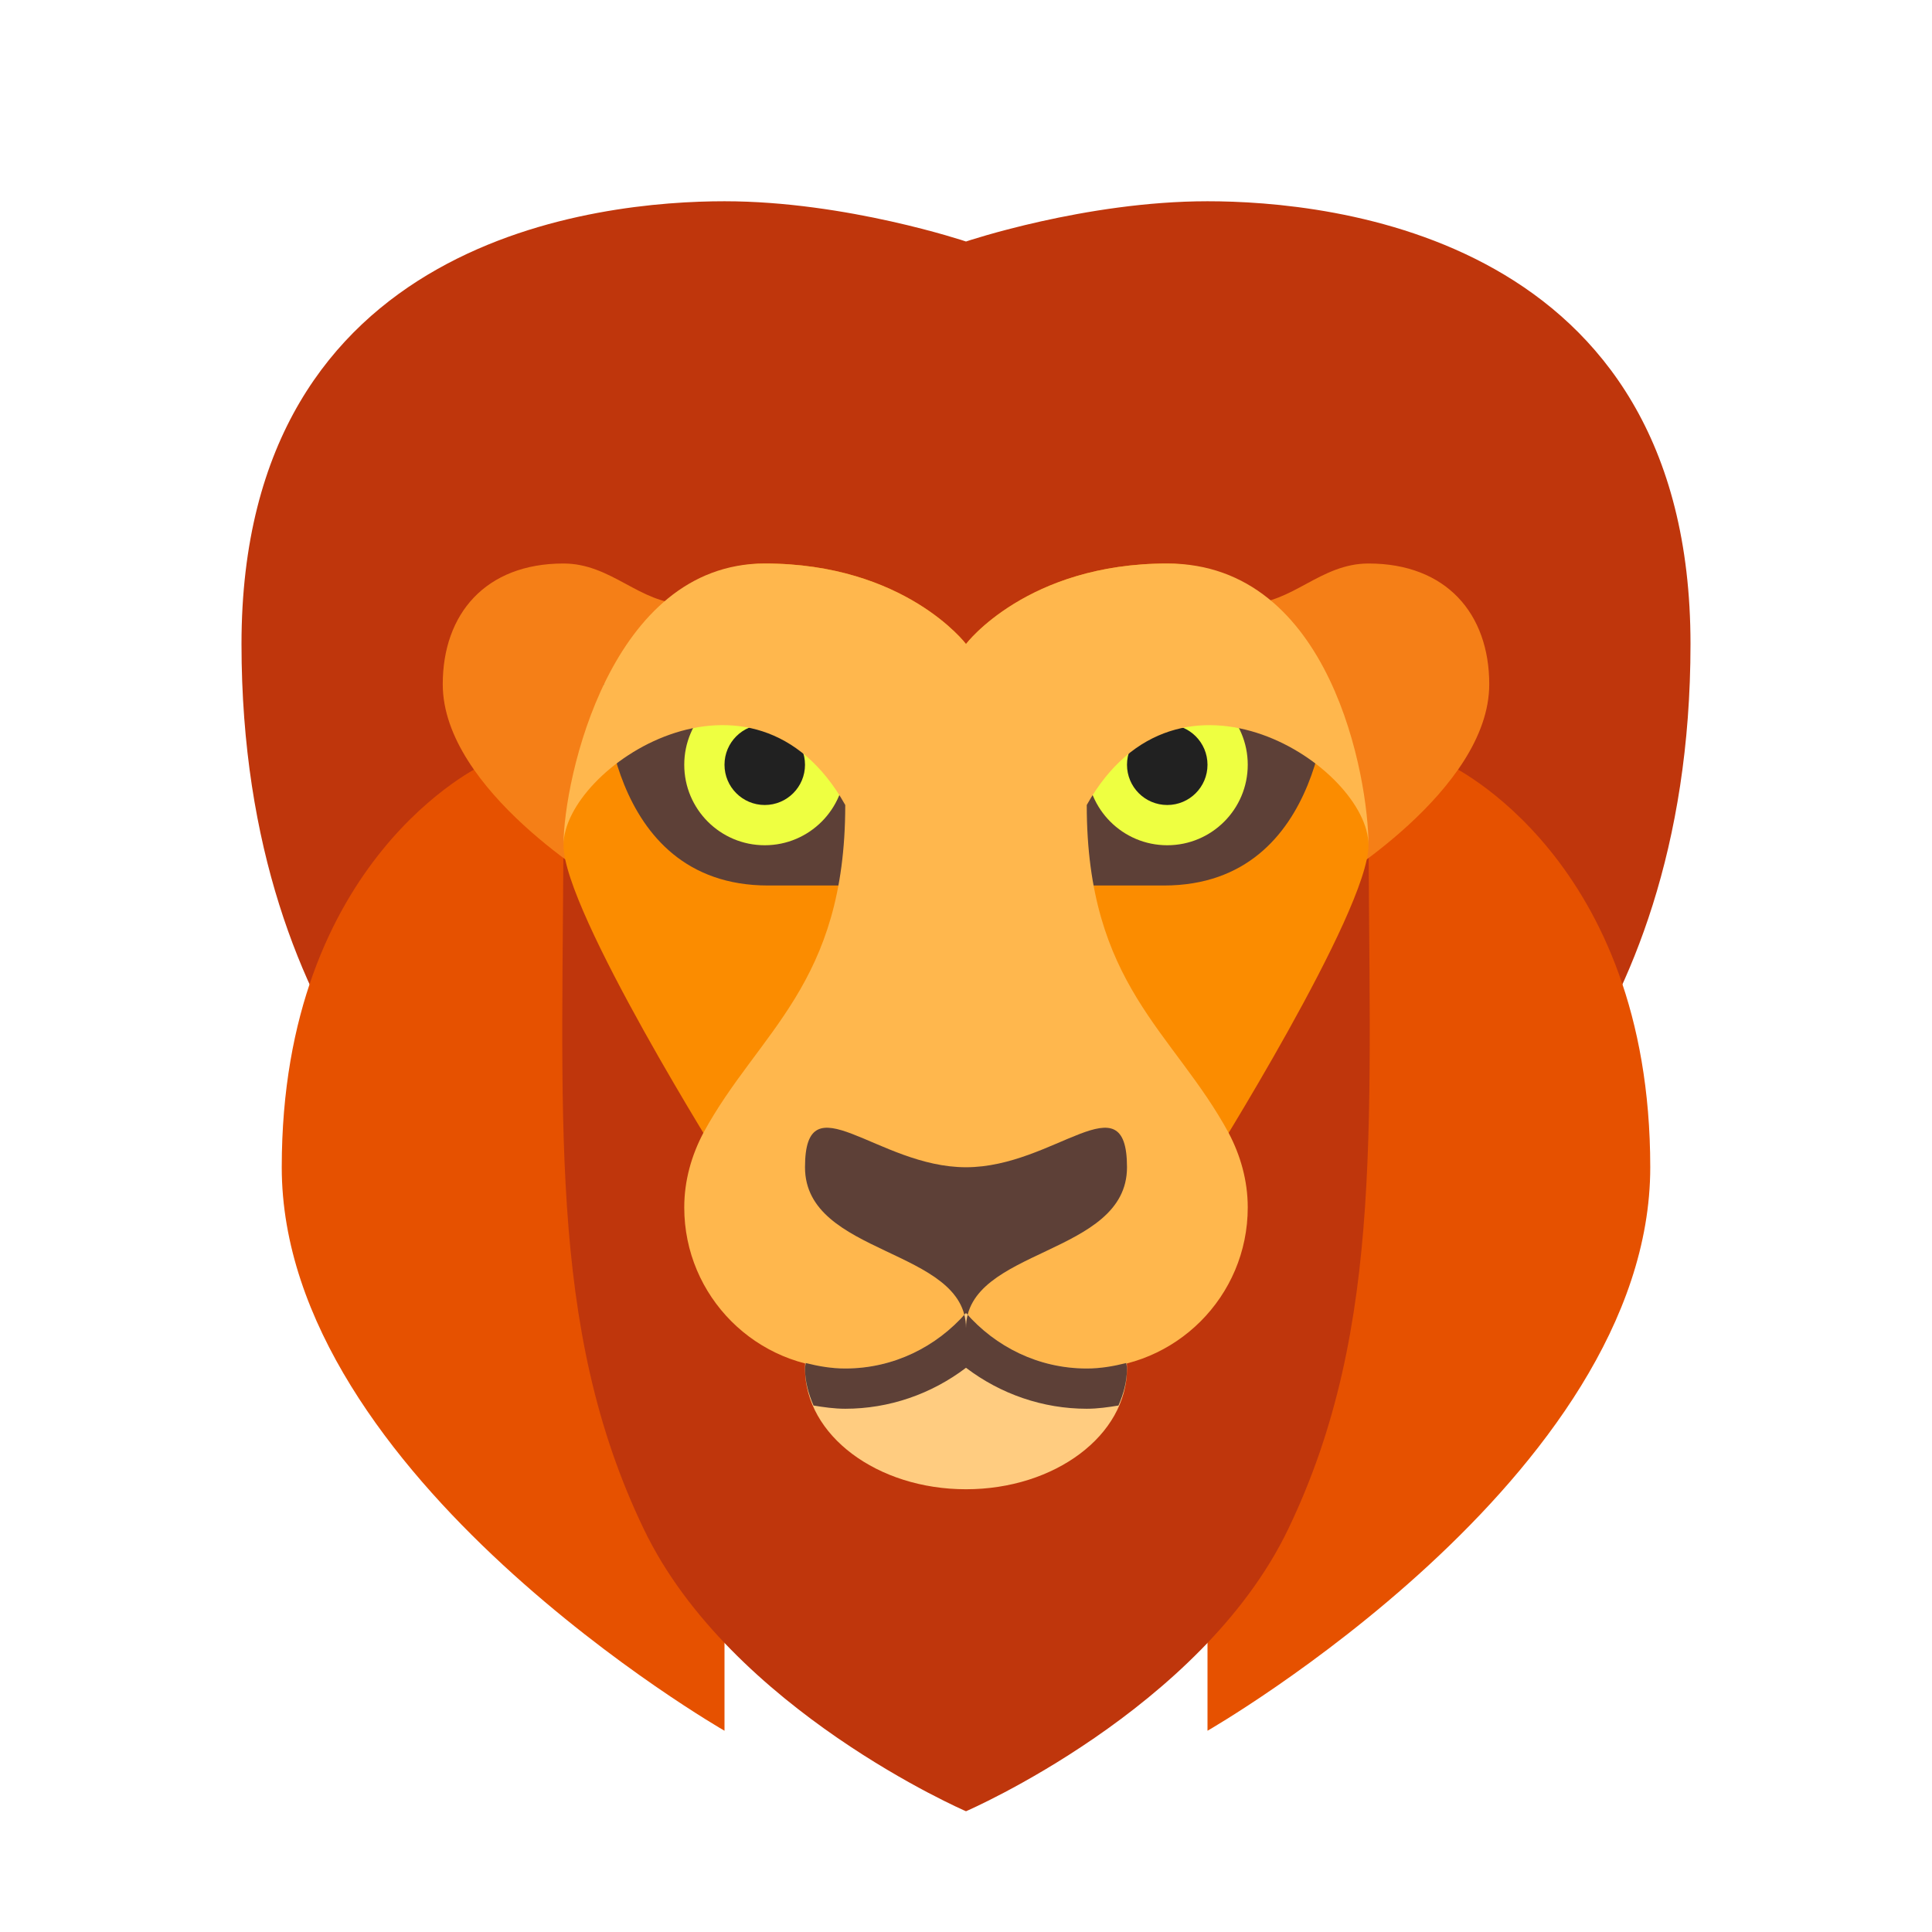
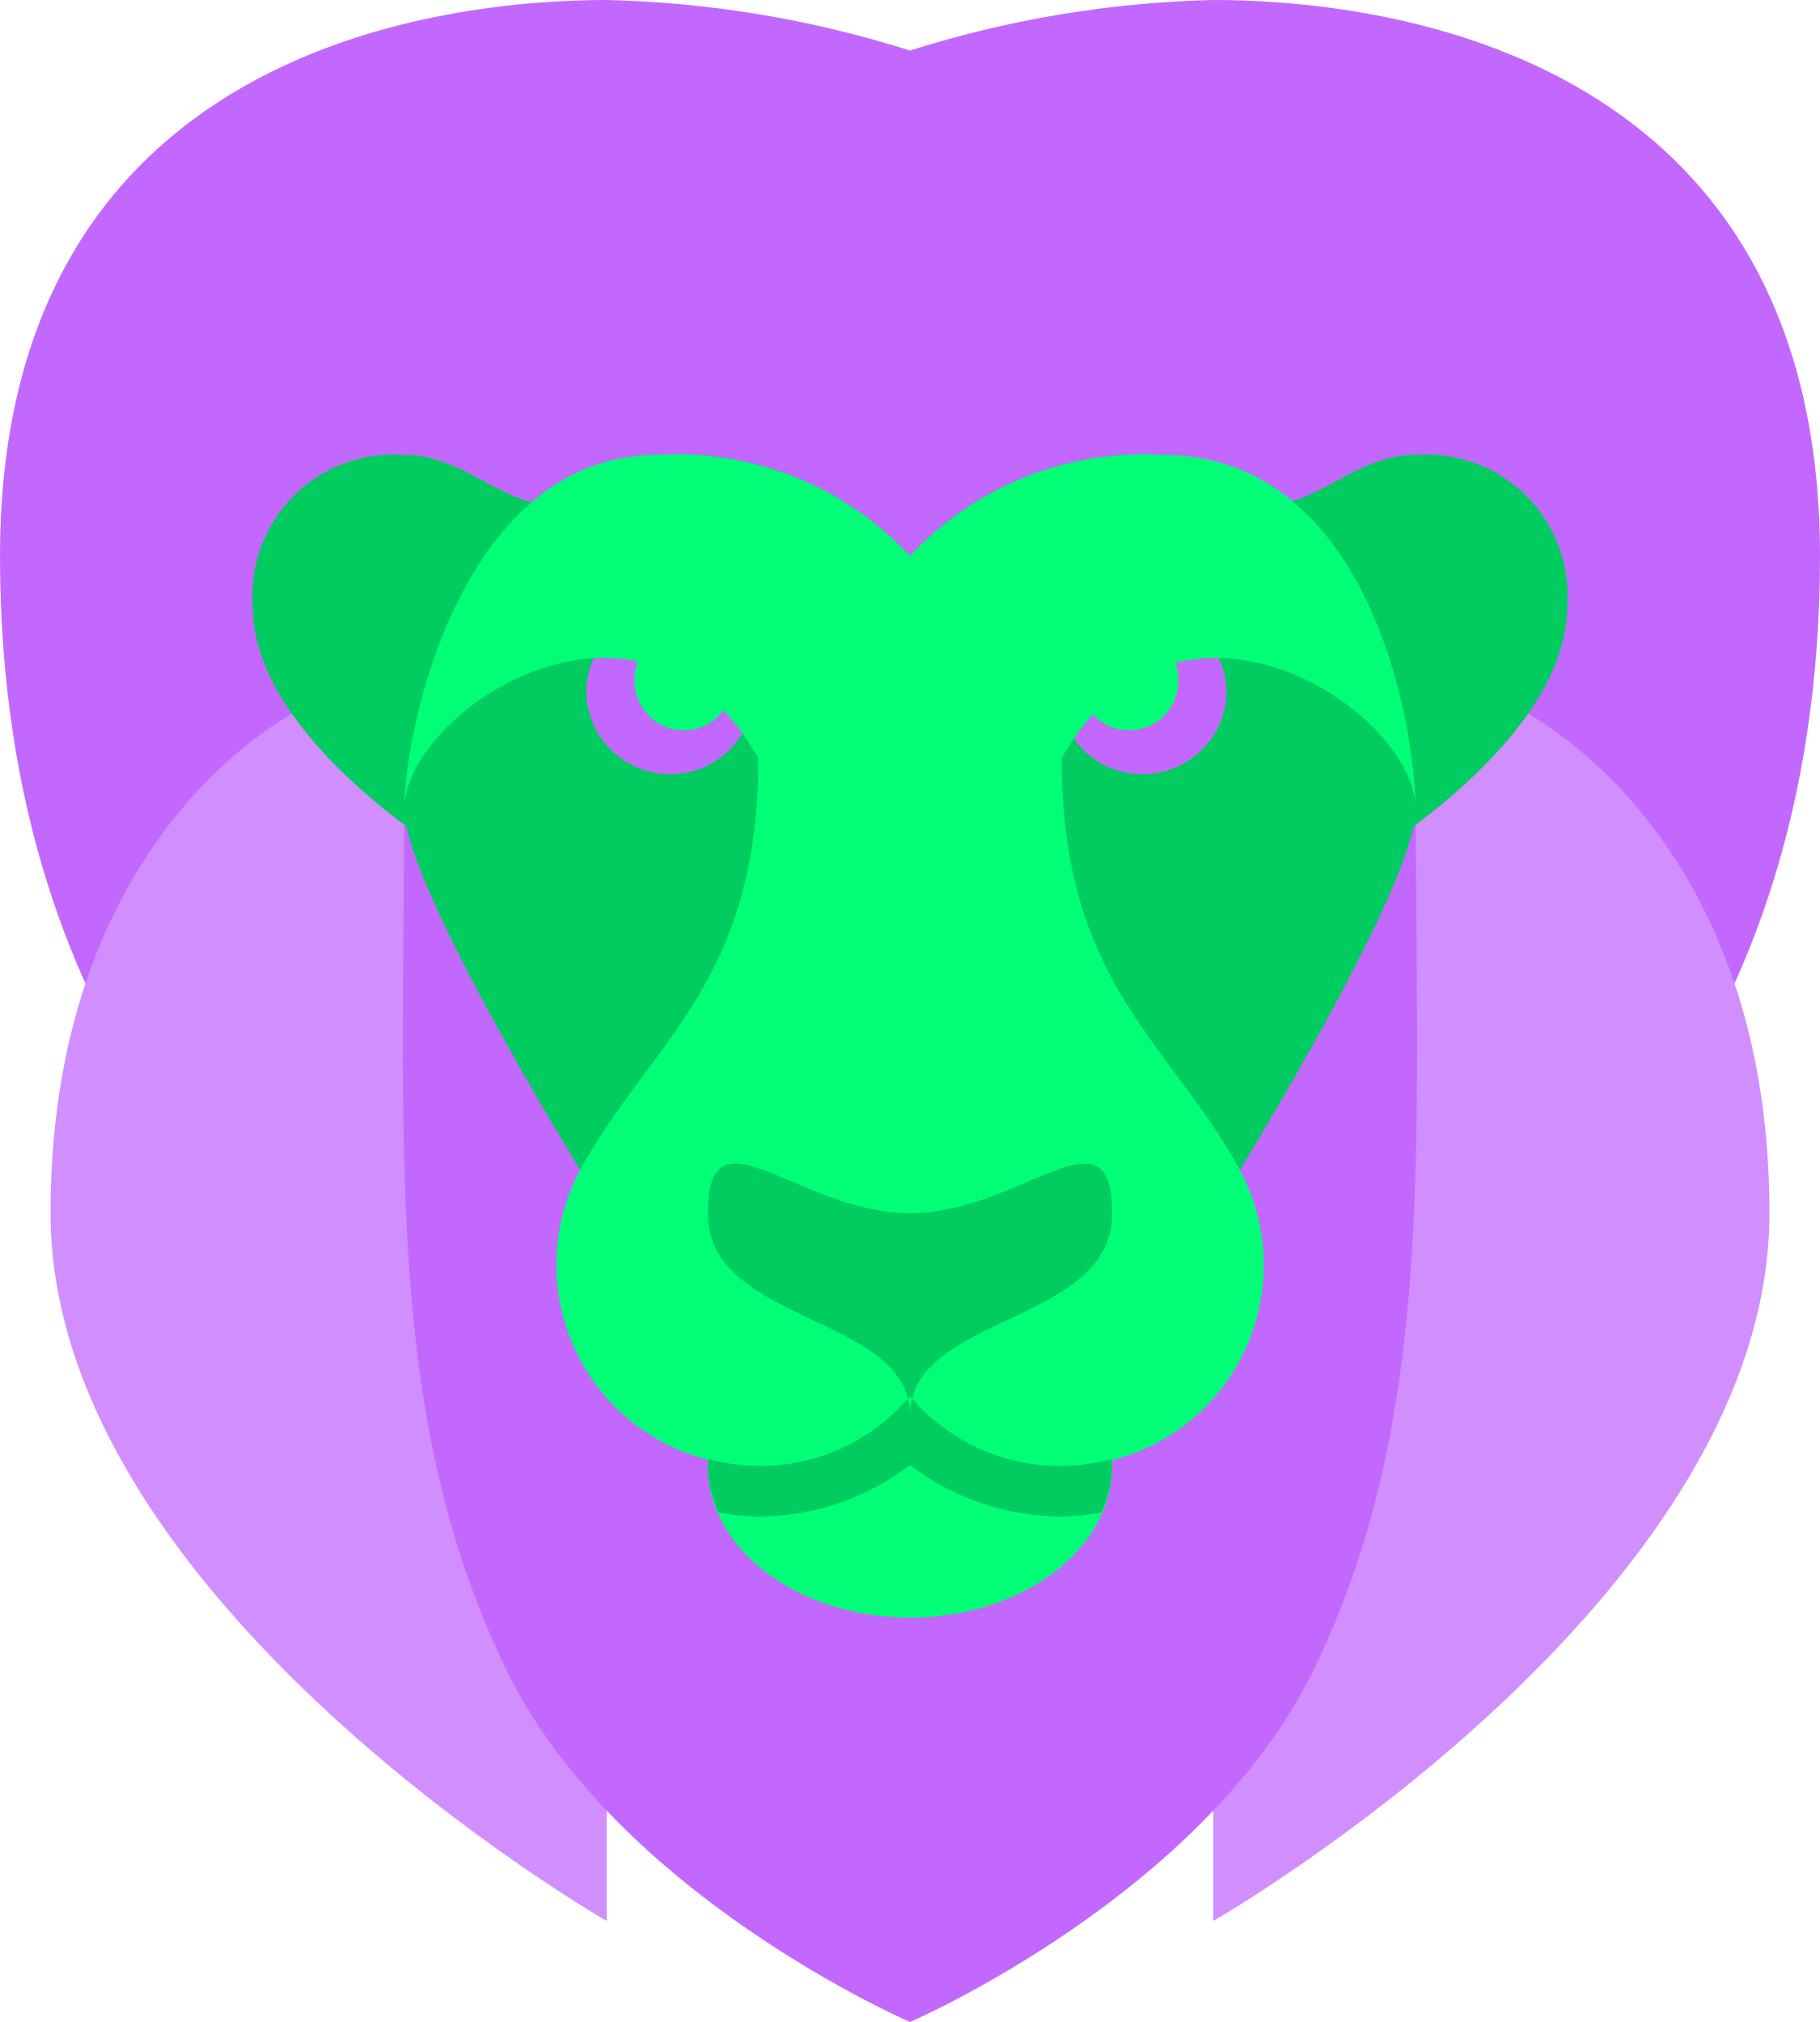
- <svg xmlns="http://www.w3.org/2000/svg" version="1.1" x="0px" y="0px" viewBox="0 0 48 48" style="enable-background:new 0 0 48 48;" xml:space="preserve" width="500" height="500">
-   <path style="fill:#BF360C;" d="M30,5c-3.033,0-6,1-6,1s-2.967-1-6-1C14.967,5,6,5.834,6,16c0,10.166,6,14,6,14h12h12  c0,0,6-3.834,6-14C42,5.834,33.033,5,30,5z" />
-   <path style="fill:#E65100;" d="M18,19v24c0,0-11-6.311-11-14s5-10,5-10H18z M30,19v24c0,0,11-6.311,11-14s-5-10-5-10H30z" />
-   <path style="fill:#BF360C;" d="M24,22l-10-2c0,7.667-0.438,12.938,2,18c2.156,4.478,8,7,8,7s5.844-2.522,8-7  c2.438-5.063,2-10.333,2-18L24,22z" />
-   <ellipse style="fill:#FFCC80;" cx="24" cy="34" rx="4" ry="3" />
-   <path style="fill:#F57F17;" d="M31,15c1.102,0,1.805-1,3-1c1.936,0,3,1.252,3,3c0,2.642-4,5-4,5L31,15z M17,15c-1.102,0-1.805-1-3-1  c-1.936,0-3,1.252-3,3c0,2.642,4,5,4,5L17,15z" />
-   <path style="fill:#FB8C00;" d="M29,14c-3.486,0-5,2-5,2s-1.514-2-5-2c-3.486,0-5,5.355-5,7c0,1.645,4,8,4,8h6h6c0,0,4-6.355,4-8  C34,19.355,32.486,14,29,14z" />
-   <path style="fill:#5D4037;" d="M18.5,17c3.5,0,3.5,5,3.5,5s-1.307,0-2.917,0C15,22,15,17,15,17S16.891,17,18.5,17z M29.5,17  C26,17,26,22,26,22s1.307,0,2.917,0C33,22,33,17,33,17S31.109,17,29.5,17z" />
-   <path style="fill:#EEFF41;" d="M19,17c1.104,0,2,0.896,2,2s-0.896,2-2,2c-1.105,0-2-0.896-2-2S17.895,17,19,17z M29,17  c-1.104,0-2,0.896-2,2s0.896,2,2,2c1.105,0,2-0.896,2-2S30.105,17,29,17z" />
-   <path style="fill:#212121;" d="M19,18c0.552,0,1,0.447,1,1s-0.448,1-1,1c-0.552,0-1-0.447-1-1S18.448,18,19,18z M29,18  c-0.552,0-1,0.447-1,1s0.448,1,1,1c0.552,0,1-0.447,1-1S29.552,18,29,18z" />
-   <path style="fill:#FFB74D;" d="M34,21c0-1.645-0.917-7-5-7c-3.486,0-5,2-5,2s-1.514-2-5-2c-3.833,0-5,5.355-5,7  c0-1.938,4.719-5.063,7-1c0,4.469-2.156,5.625-3.525,8.146C17.182,28.703,17,29.327,17,30c0,2.209,1.791,4,4,4  c1.202,0,2.267-0.541,3-1.38c0.733,0.839,1.798,1.38,3,1.38c2.209,0,4-1.791,4-4c0-0.673-0.182-1.297-0.475-1.854  C29.156,25.625,27,24.469,27,20C29.281,15.938,34,19.063,34,21z" />
-   <path style="fill:#5D4037;" d="M27.788,34.92C27.53,34.962,27.27,35,27,35c-1.087,0-2.138-0.363-3-1.018  C23.138,34.637,22.087,35,21,35c-0.27,0-0.53-0.038-0.788-0.08C20.086,34.629,20,34.323,20,34c0-0.047,0.015-0.09,0.018-0.136  C20.334,33.944,20.659,34,21,34c1.202,0,2.267-0.541,3-1.38c0.733,0.839,1.798,1.38,3,1.38c0.341,0,0.666-0.056,0.982-0.136  C27.985,33.91,28,33.953,28,34C28,34.323,27.914,34.629,27.788,34.92z M24,29c-2.209,0-4-2.209-4,0s4,2,4,4c0-2,4-1.791,4-4  S26.209,29,24,29z" />
+ <svg xmlns="http://www.w3.org/2000/svg" width="36" height="40" viewBox="0 0 36 40">
+   <g id="Group_5" data-name="Group 5" transform="translate(-1129 -474)">
+     <g id="Group_2" data-name="Group 2">
+       <g id="Group_1" data-name="Group 1">
+         <g id="lion" transform="translate(1123 469)">
+           <g id="Group_3" data-name="Group 3">
+             <path id="Path_1" data-name="Path 1" d="M30,5a21.492,21.492,0,0,0-6,1,21.492,21.492,0,0,0-6-1C14.967,5,6,5.834,6,16s6,14,6,14H36s6-3.834,6-14S33.033,5,30,5Z" fill="#c268ff" />
+           </g>
+           <path id="Path_2" data-name="Path 2" d="M18,19V43S7,36.689,7,29s5-10,5-10Zm12,0V43s11-6.311,11-14-5-10-5-10Z" fill="#d18eff" />
+           <path id="Path_3" data-name="Path 3" d="M24,22,14,20c0,7.667-.438,12.938,2,18,2.156,4.478,8,7,8,7s5.844-2.522,8-7c2.438-5.063,2-10.333,2-18Z" fill="#c268ff" />
+           <path id="Path_11" data-name="Path 11" d="M4,0C6.209,0,8,1.343,8,3S6.209,6,4,6,0,4.657,0,3,1.791,0,4,0Z" transform="translate(20 31)" fill="#0f7" />
+           <path id="Path_4" data-name="Path 4" d="M31,15c1.1,0,1.805-1,3-1a2.791,2.791,0,0,1,3,3c0,2.642-4,5-4,5ZM17,15c-1.1,0-1.805-1-3-1a2.791,2.791,0,0,0-3,3c0,2.642,4,5,4,5Z" fill="#00cc5f" />
+           <path id="Path_5" data-name="Path 5" d="M29,14a6.31,6.31,0,0,0-5,2,6.31,6.31,0,0,0-5-2c-3.486,0-5,5.355-5,7s4,8,4,8H30s4-6.355,4-8S32.486,14,29,14Z" fill="#00cc5f" />
+           <path id="Path_6" data-name="Path 6" d="M33,17Z" fill="#ff8181" />
+           <path id="Path_7" data-name="Path 7" d="M18.81,17A1.662,1.662,0,1,1,17,18.655,1.738,1.738,0,0,1,18.81,17Zm9.048,0a1.662,1.662,0,1,0,1.81,1.655A1.738,1.738,0,0,0,27.857,17Z" transform="translate(0.595)" fill="#c268ff" />
+           <path id="Path_8" data-name="Path 8" d="M18.9,18a.975.975,0,1,1-.9.972A.936.936,0,0,1,18.9,18Zm8.957,0a.975.975,0,1,0,.9.972A.936.936,0,0,0,27.853,18Z" transform="translate(0.551 -0.5)" fill="#0f7" />
+           <g id="Group_4" data-name="Group 4">
+             <path id="Path_9" data-name="Path 9" d="M34,21c0-1.645-.917-7-5-7a6.31,6.31,0,0,0-5,2,6.31,6.31,0,0,0-5-2c-3.833,0-5,5.355-5,7,0-1.938,4.719-5.063,7-1,0,4.469-2.156,5.625-3.525,8.146A3.98,3.98,0,0,0,24,32.62a3.979,3.979,0,0,0,6.525-4.474C29.156,25.625,27,24.469,27,20,29.281,15.938,34,19.063,34,21Z" fill="#0f7" />
+           </g>
+           <path id="Path_10" data-name="Path 10" d="M27.788,34.92A4.871,4.871,0,0,1,27,35a4.96,4.96,0,0,1-3-1.018A4.96,4.96,0,0,1,21,35a4.871,4.871,0,0,1-.788-.08A2.31,2.31,0,0,1,20,34c0-.047.015-.09.018-.136A3.873,3.873,0,0,0,24,32.62a3.873,3.873,0,0,0,3.982,1.244c0,.046.018.089.018.136A2.31,2.31,0,0,1,27.788,34.92ZM24,29c-2.209,0-4-2.209-4,0s4,2,4,4c0-2,4-1.791,4-4S26.209,29,24,29Z" fill="#00cc5f" />
+         </g>
+       </g>
+     </g>
+   </g>
</svg>
